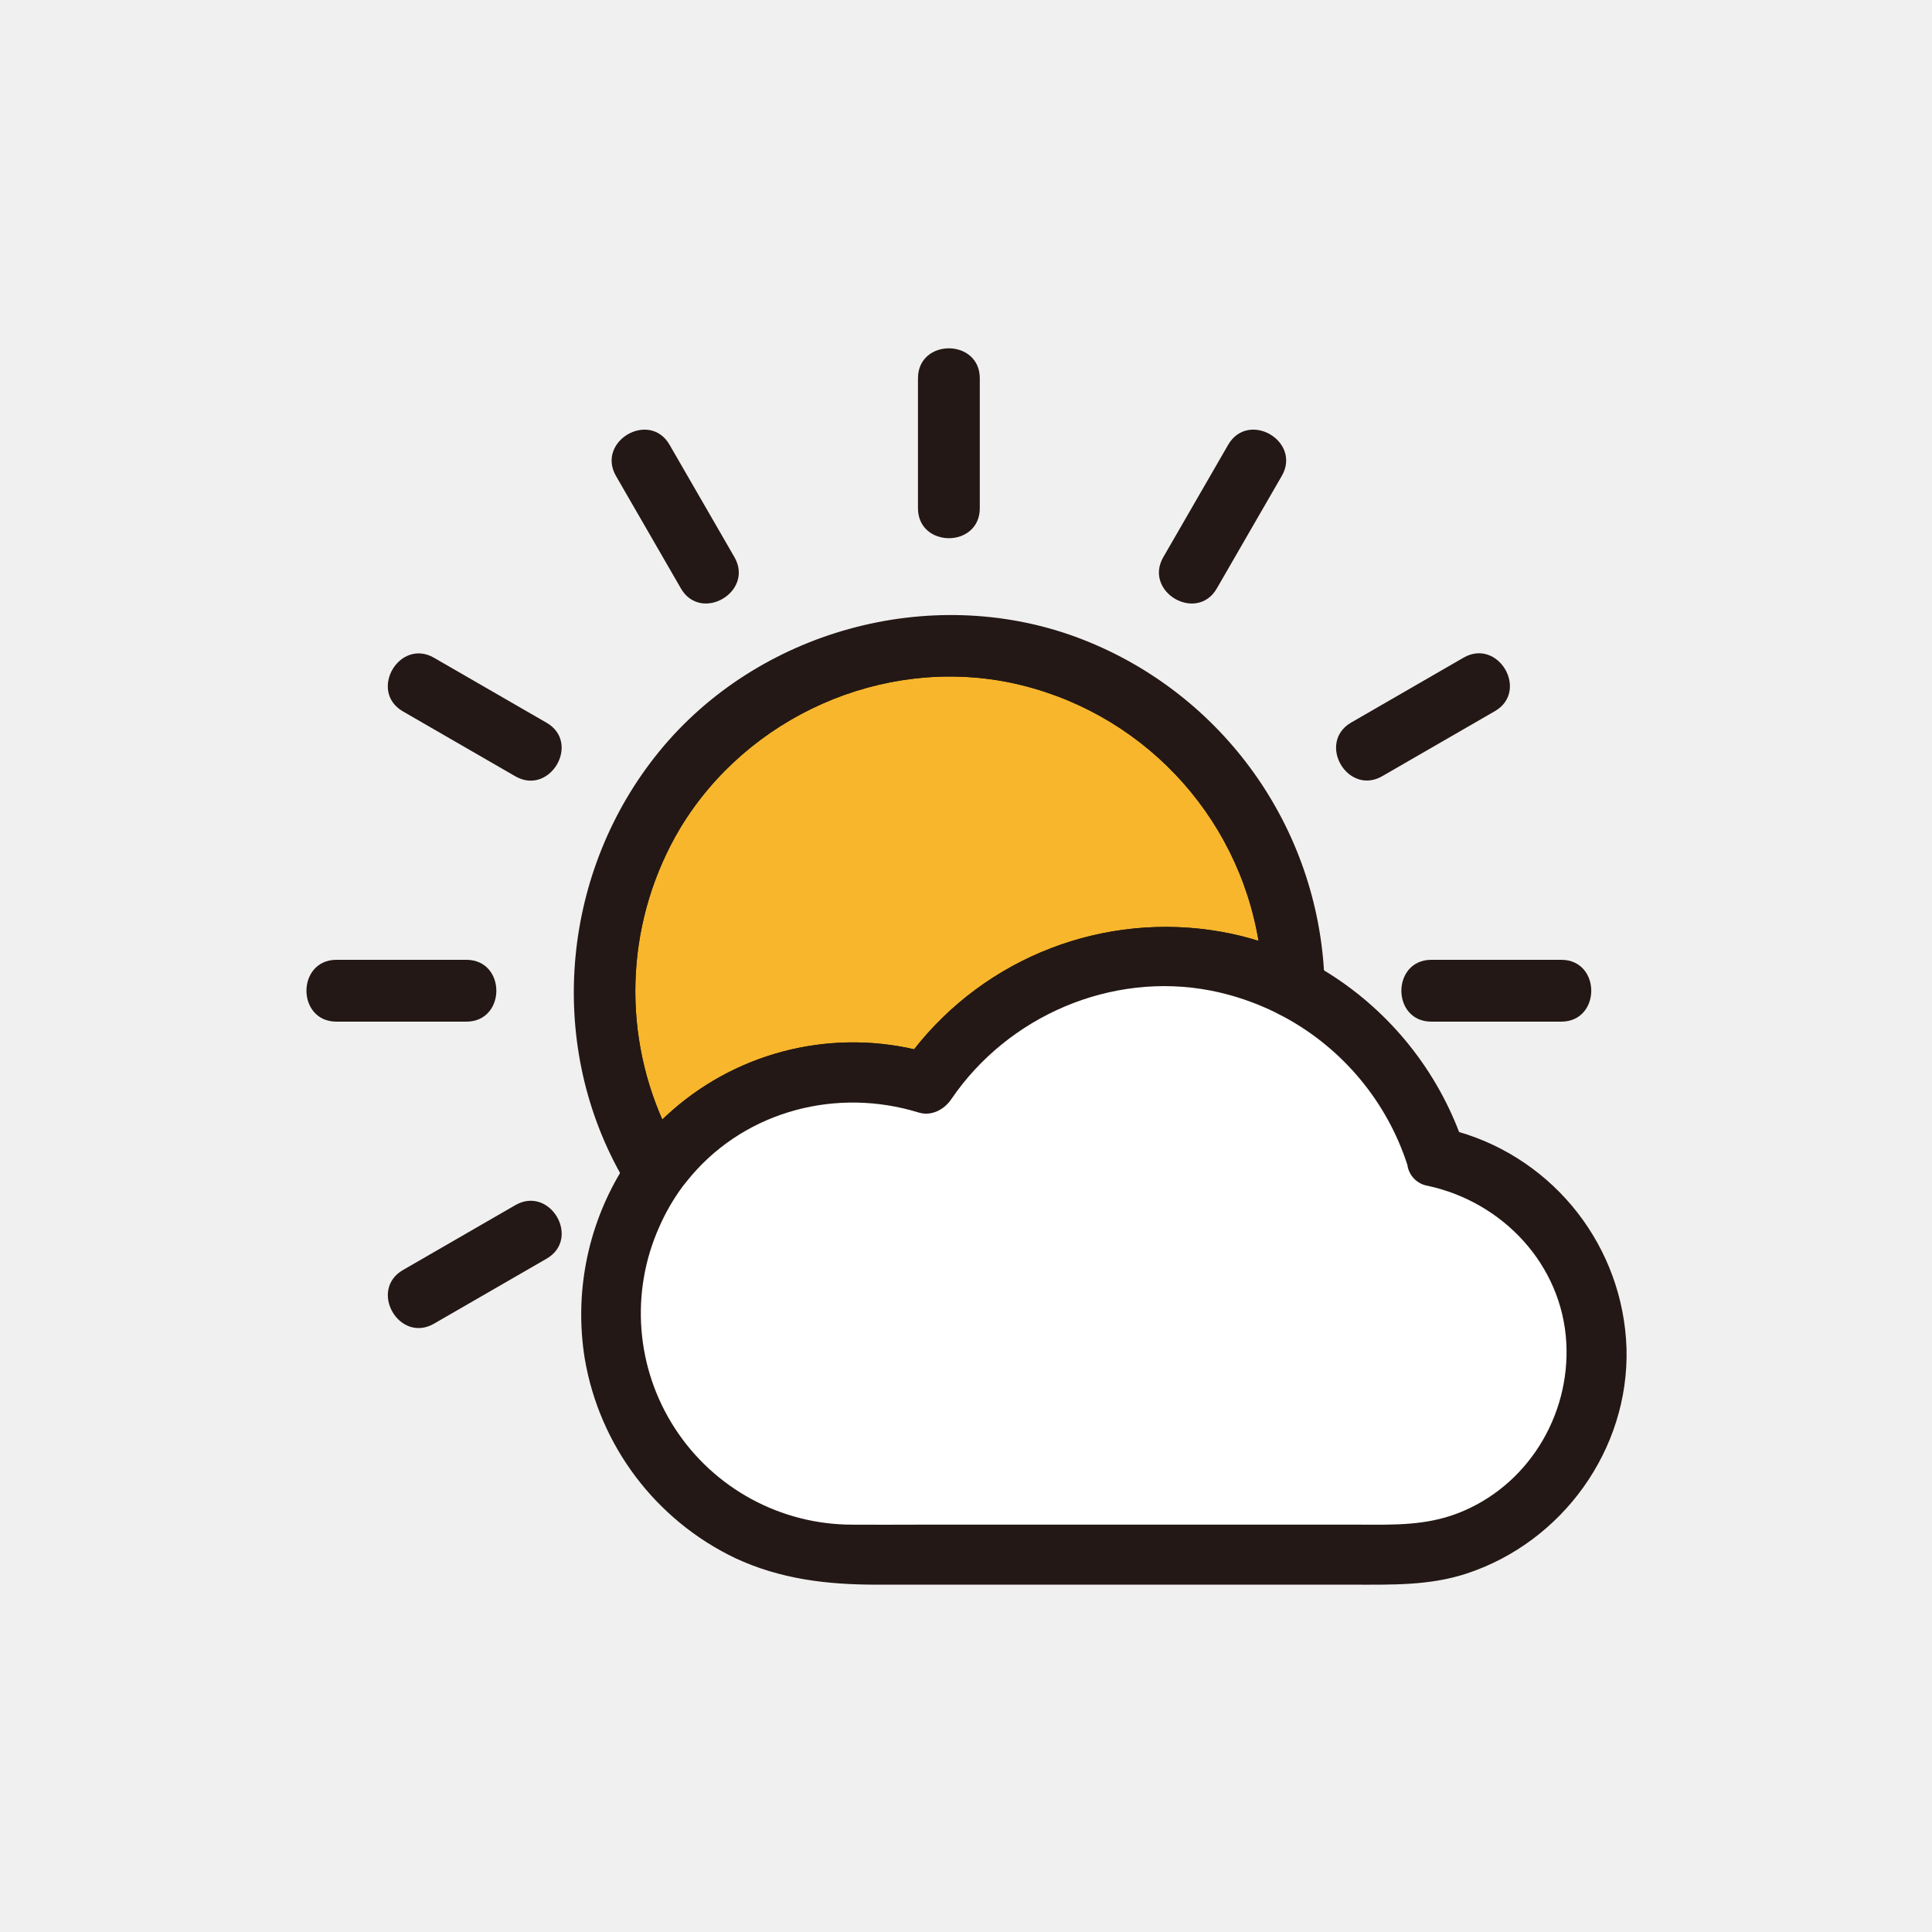
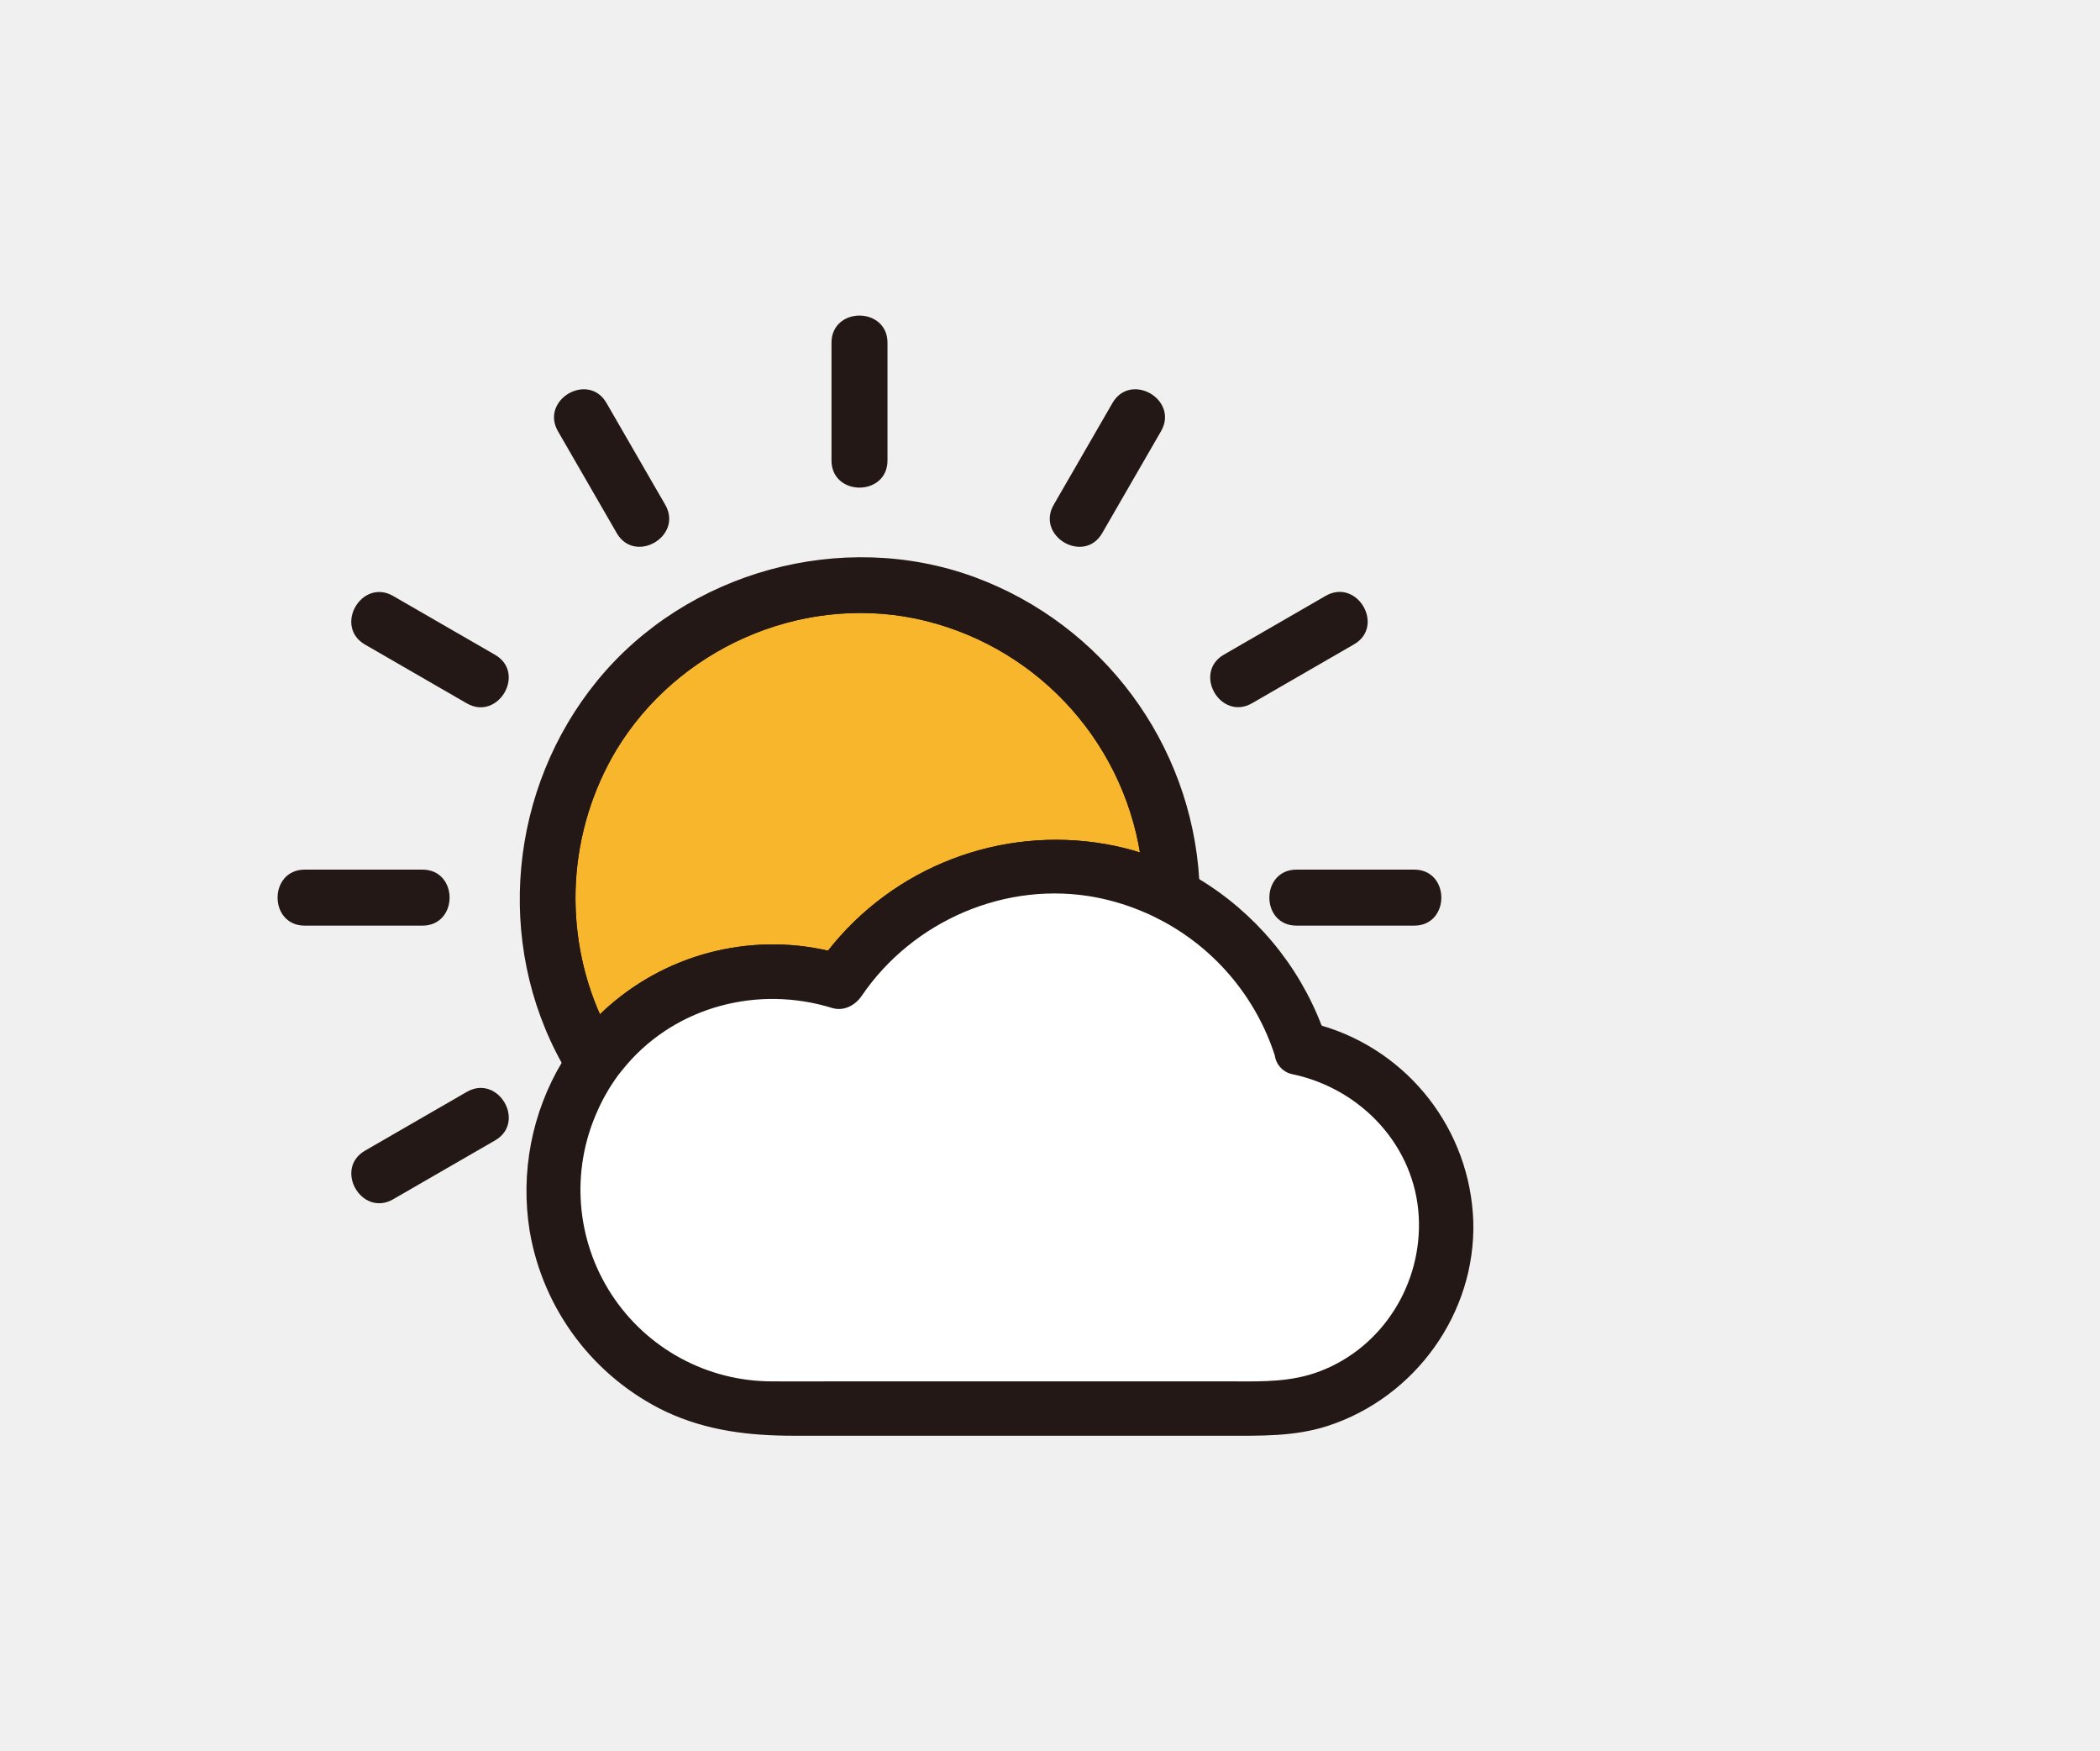
- <svg xmlns="http://www.w3.org/2000/svg" viewBox="0 0 500 500">
+ <svg xmlns="http://www.w3.org/2000/svg" viewBox="0 0 600 500">
  <defs>
    <style>.cls-1{fill:#f8b62d;}.cls-1,.cls-2{stroke:#231815;stroke-miterlimit:10;}.cls-2,.cls-4{fill:#231815;}.cls-3{fill:#fff;}</style>
  </defs>
  <g data-name="图层 1" id="图层_1">
    <path class="cls-1" d="M236.75,272.11A82.26,82.26,0,0,1,316,241.64a76.19,76.19,0,0,1,10.36,2.59,82.65,82.65,0,0,0-64.92-68.08C228.11,169.4,193.17,185,175.64,214a83,83,0,0,0-4.41,76.58c.47-.46.94-.92,1.42-1.37A70.52,70.52,0,0,1,236.75,272.11Z" />
    <path class="cls-2" d="M171.23,290.58A83,83,0,0,1,175.64,214c17.54-28.95,52.48-44.6,85.76-37.86a82.65,82.65,0,0,1,64.92,68.08,78.27,78.27,0,0,1,15.84,7.19,98,98,0,0,0-63.86-86.09c-37.69-13.82-81.9-1.62-107.27,29.43-25,30.6-29.26,74.3-10,108.8A67.76,67.76,0,0,1,171.23,290.58Z" />
    <path class="cls-2" d="M253.07,131.54V97.89c0-9.65-15-9.67-15,0v33.65C238.07,141.19,253.07,141.21,253.07,131.54Zm-7.5-33.65v0Z" />
    <path class="cls-2" d="M176.66,152.05c4.83,8.36,17.79.81,13-7.57l-16.83-29.15c-4.83-8.36-17.79-.81-13,7.57Zm6.48-3.79-16.83-29.15Z" />
    <path class="cls-2" d="M141.22,187.49l-29.15-16.83c-8.37-4.84-15.94,8.12-7.57,13l29.15,16.83C142,205.28,149.59,192.32,141.22,187.49Zm-32.93-10.35L137.44,194Z" />
    <path class="cls-2" d="M87.06,263.9h33.65c9.65,0,9.67-15,0-15H87.06C77.4,248.9,77.39,263.9,87.06,263.9Zm33.65-7.5h0Z" />
    <path class="cls-2" d="M112.08,342.13l29.15-16.83c8.36-4.83.81-17.79-7.57-13l-29.15,16.83C96.15,334,103.69,347,112.08,342.13Zm25.36-23.3-29.15,16.83Z" />
    <path class="cls-2" d="M370.42,263.9h33.65c9.65,0,9.67-15,0-15H370.42C360.77,248.9,360.75,263.9,370.42,263.9Zm0-7.5h0Z" />
    <path class="cls-2" d="M357.48,200.44l29.15-16.83c8.36-4.83.81-17.79-7.57-13l-29.15,16.83C341.55,192.32,349.1,205.28,357.48,200.44Zm25.36-23.3L353.7,194Z" />
    <path class="cls-2" d="M314.47,152.05l16.83-29.15c4.84-8.37-8.12-15.94-13-7.57l-16.83,29.15C296.68,152.86,309.64,160.42,314.47,152.05Zm10.35-32.93L308,148.27Z" />
    <path class="cls-2" d="M377.25,293.37c.54,1.41,1.05,2.84,1.51,4.29a7.08,7.08,0,0,1,.16,4.09,51.75,51.75,0,0,1-17.73,100.37H220.54a62.23,62.23,0,0,1-55-91.35c-1-1.44-1.95-2.9-2.86-4.4-.56-.93-1.1-1.87-1.62-2.81a71.25,71.25,0,0,0-9.23,48,69.75,69.75,0,0,0,38.58,51.19c11.68,5.47,23.78,6.86,36.45,6.86H350.31c9.8,0,19.5.28,29-2.82,24.63-8.06,41.85-31.83,41.13-57.87A59.93,59.93,0,0,0,377.25,293.37Z" />
    <path class="cls-2" d="M220.54,277.65a62.16,62.16,0,0,1,19.18,3,73.75,73.75,0,0,1,87.48-28.16,82.09,82.09,0,0,0-.89-8.29A76.19,76.19,0,0,0,316,241.64a82.26,82.26,0,0,0-79.21,30.47c1.67.38,3.32.82,5,1.33l-8.47,3.45q1.68-2.46,3.5-4.78a70.52,70.52,0,0,0-64.11,17.1c-.48.45-1,.91-1.42,1.38a78.51,78.51,0,0,0,3.63,7.06A62.05,62.05,0,0,1,220.54,277.65Z" />
    <path class="cls-2" d="M241.72,273.44c-1.65-.51-3.3-.95-5-1.33q-1.82,2.32-3.5,4.78Z" />
    <path class="cls-2" d="M342.22,260.28A74,74,0,0,1,369,292.76a7.49,7.49,0,0,1,4.52-.35c1.26.27,2.5.6,3.73,1a83.68,83.68,0,0,0-35.1-42c.1,1.65.17,3.31.18,5C342.32,257.7,342.28,259,342.22,260.28Z" />
    <path class="cls-2" d="M369,292.76a73,73,0,0,1,2.53,6.89,51.3,51.3,0,0,1,7.39,2.1,7.08,7.08,0,0,0-.16-4.09c-.46-1.45-1-2.87-1.51-4.29-1.23-.35-2.47-.68-3.73-1A7.49,7.49,0,0,0,369,292.76Z" />
    <path class="cls-2" d="M342.33,256.4c.06-8.29-11-9.46-14.15-3.5a73.42,73.42,0,0,1,13.39,7A7.44,7.44,0,0,0,342.33,256.4Z" />
    <path class="cls-2" d="M342.22,260.28c.06-1.29.11-2.59.12-3.89a7.44,7.44,0,0,1-.77,3.46Z" />
    <path class="cls-2" d="M165.54,310.77a62.36,62.36,0,0,1,9.32-13.13,78.51,78.51,0,0,1-3.63-7.06,67.76,67.76,0,0,0-10.17,13c.53.94,1.06,1.88,1.62,2.81C163.59,307.87,164.56,309.33,165.54,310.77Z" />
    <path class="cls-2" d="M327.21,252.51l1,.38c3.17-6,14.22-4.79,14.15,3.5,0-1.67-.08-3.33-.18-5a78.27,78.27,0,0,0-15.84-7.19A82.09,82.09,0,0,1,327.21,252.51Z" />
    <path class="cls-3" d="M405.36,347.5c1,19.06-10.19,37.28-28.18,44.17-8.12,3.11-16.25,2.95-24.71,2.95H237c-5.48,0-11,.05-16.45,0a54.71,54.71,0,0,1-50-77.11,53.89,53.89,0,0,1,6-10.38c.78-1.05,1.59-2.06,2.44-3,14.38-16.69,37.56-22.69,58.65-16.18,3.34,1,6.63-.74,8.47-3.45,14.64-21.53,41.42-33.13,67.15-28.1a66.85,66.85,0,0,1,13.82,4.31c.87.38,1.73.77,2.57,1.18s1.94,1,2.89,1.49a67,67,0,0,1,31.6,38.11,6.37,6.37,0,0,0,5.31,5.44C388.93,311.09,404.25,327.28,405.36,347.5Z" />
    <path class="cls-4" d="M378.92,301.75a51.75,51.75,0,0,1-17.73,100.37H220.54a62.24,62.24,0,1,1,19.18-121.44,73.75,73.75,0,0,1,87.48-28.16l1,.38a72.34,72.34,0,0,1,13.39,7c.22.14.44.28.65.43A73.93,73.93,0,0,1,369,292.77c.95,2.24,1.8,4.54,2.53,6.89A50.84,50.84,0,0,1,378.92,301.75Zm-1.74,89.92c18-6.89,29.22-25.11,28.18-44.17-1.11-20.22-16.43-36.41-35.82-40.61a6.37,6.37,0,0,1-5.31-5.44,67,67,0,0,0-31.6-38.11c-1-.52-1.91-1-2.89-1.49s-1.7-.8-2.57-1.18a66.85,66.85,0,0,0-13.82-4.31c-25.73-5-52.51,6.57-67.15,28.1-1.84,2.71-5.13,4.48-8.47,3.45-21.09-6.51-44.27-.51-58.65,16.18-.85,1-1.66,2-2.44,3a53.89,53.89,0,0,0-6,10.38,54.71,54.71,0,0,0,50,77.11c5.48.05,11,0,16.45,0H352.47C360.93,394.62,369.06,394.78,377.18,391.67Z" />
  </g>
</svg>
